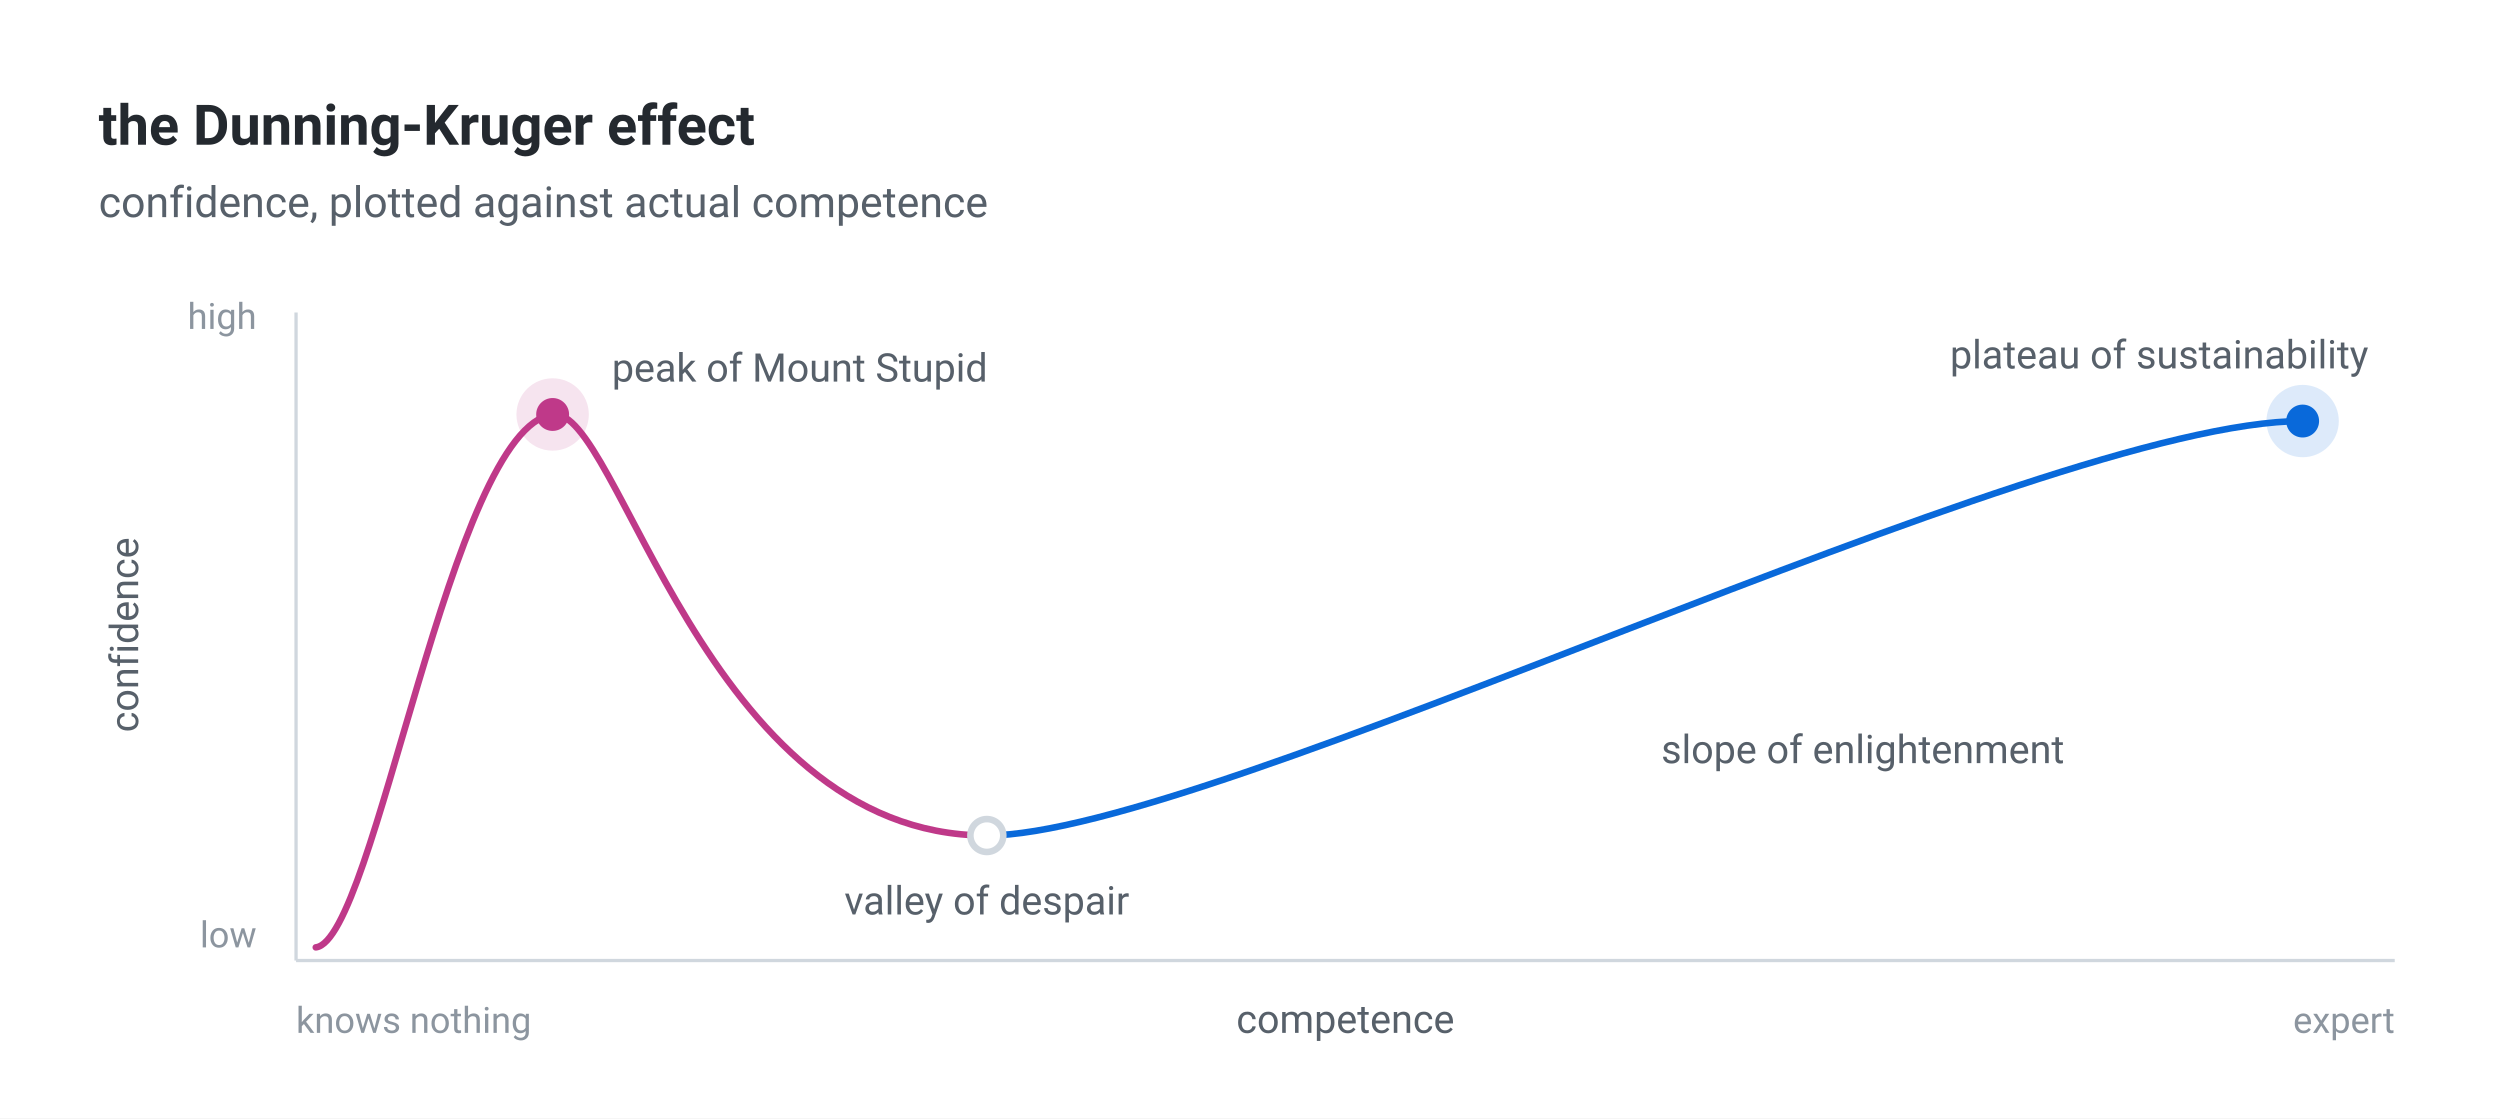
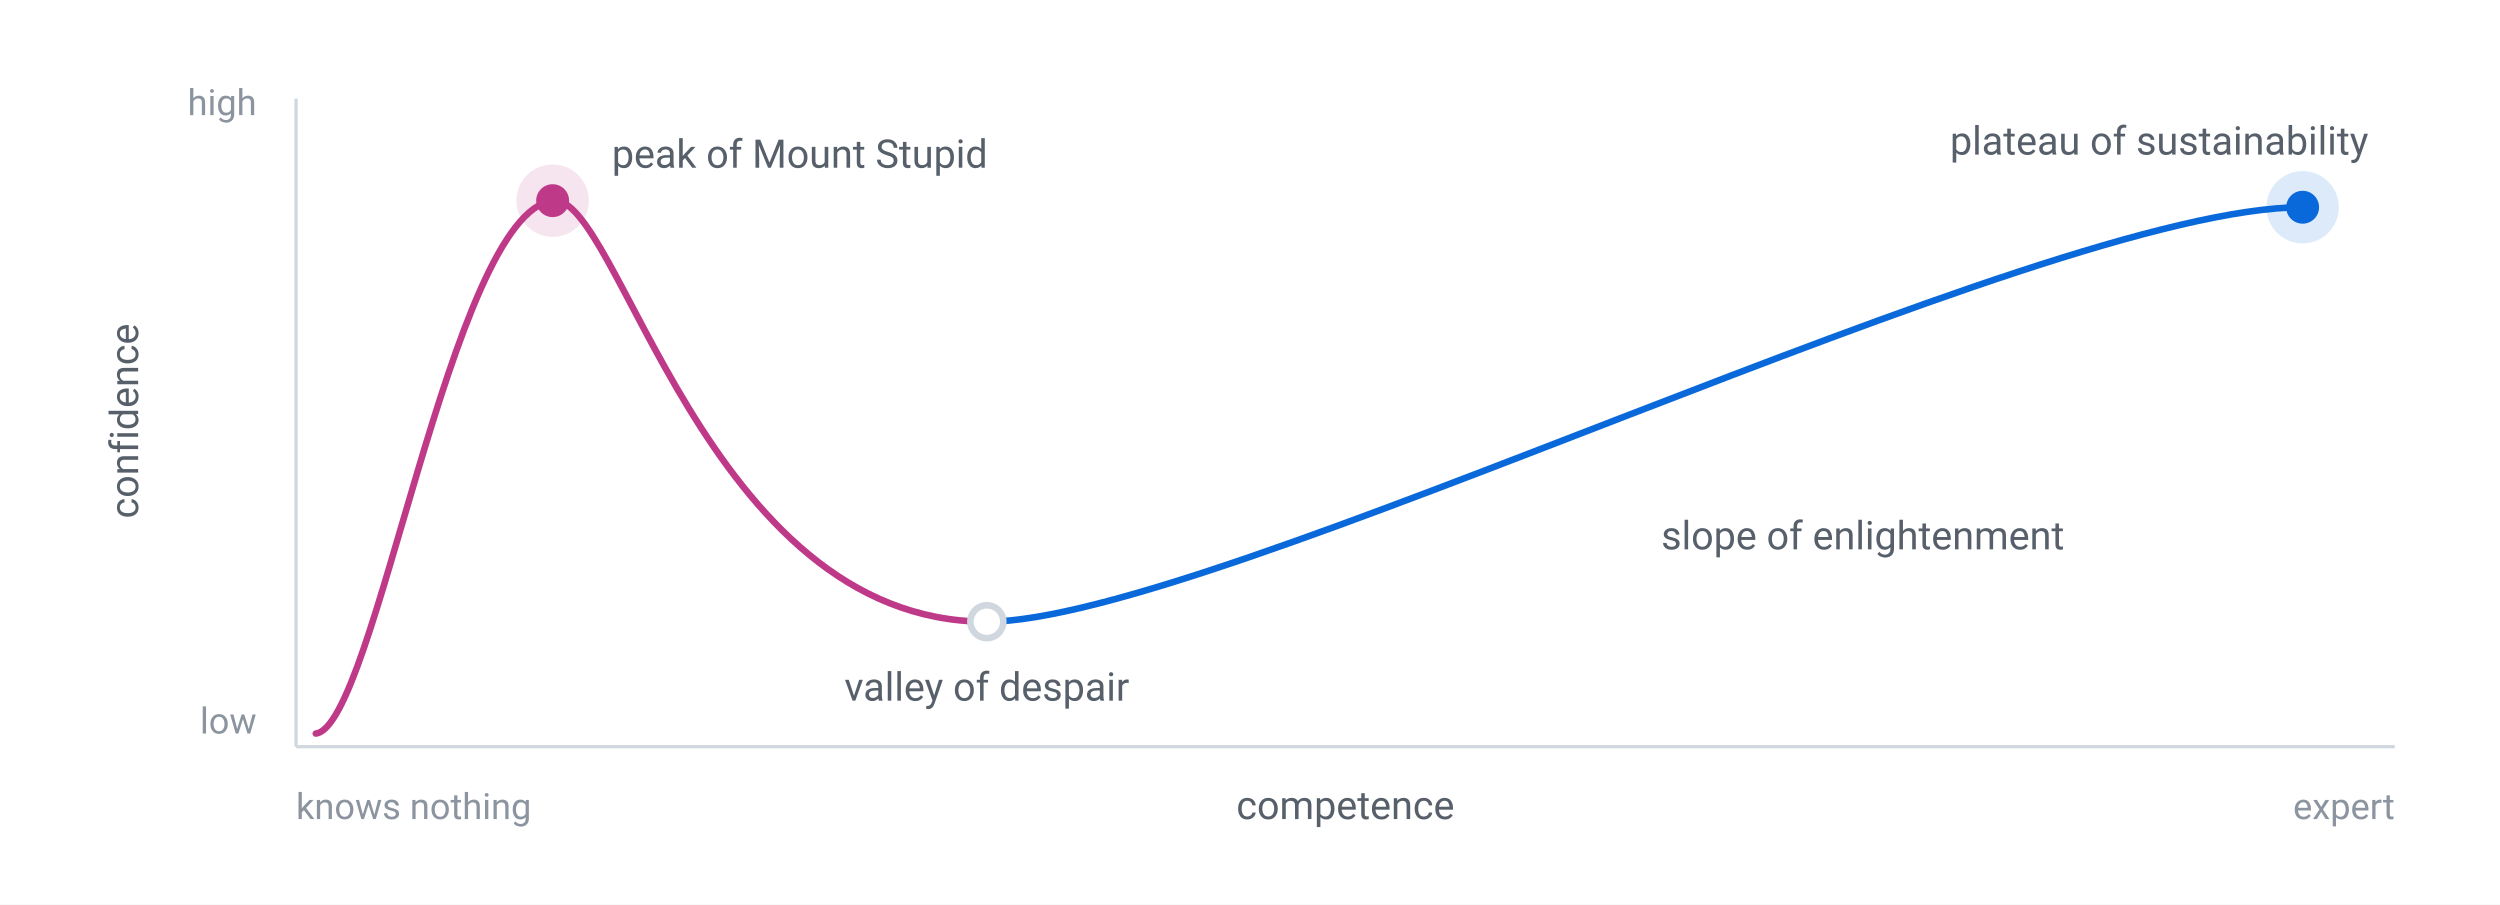
- <svg xmlns="http://www.w3.org/2000/svg" viewBox="0 0 760 340" width="760" height="340" role="img" aria-label="Confidence plotted against competence: it spikes to a peak while competence is still near zero, collapses into a valley, then climbs slowly to a plateau below that first peak">
+ <svg xmlns="http://www.w3.org/2000/svg" viewBox="0 0 760 275" width="760" height="275" role="img" aria-label="Confidence plotted against competence: it spikes to a peak while competence is still near zero, collapses into a valley, then climbs slowly to a plateau below that first peak">
  <style>
    .dk text { font-family: -apple-system, BlinkMacSystemFont, "Segoe UI", Roboto, Helvetica, Arial, sans-serif; }
-     .dk-title { font-size: 17px; font-weight: 600; fill: #24292f; }
-     .dk-sub { font-size: 13px; fill: #57606a; }
    .dk-note { font-size: 12px; fill: #57606a; }
    .dk-axis-name { font-size: 12px; fill: #57606a; }
    .dk-axis-end { font-size: 11px; fill: #8c959f; }
    .dk-axis { stroke: #d0d7de; stroke-width: 1; }
    .dk-curve { fill: none; stroke-width: 2; stroke-linecap: round; }
    .dk-early { stroke: #bf3989; }
    .dk-late { stroke: #0969da; }
    .dk-halo-early { fill: #bf3989; opacity: 0.14; }
    .dk-halo-late { fill: #0969da; opacity: 0.14; }
    .dk-n-early { fill: #bf3989; }
    .dk-n-late { fill: #0969da; }
    .dk-n-out { fill: #ffffff; stroke: #d0d7de; stroke-width: 2; }
  </style>
-   <rect x="0" y="0" width="760" height="340" fill="#ffffff" />
+   <rect x="0" y="0" width="760" height="275" fill="#ffffff" />
  <g class="dk">
-     <text class="dk-title" x="30" y="44">the Dunning-Kruger effect</text>
-     <text class="dk-sub" x="30" y="66">confidence, plotted against actual competence</text>
-     <line class="dk-axis" x1="90" y1="95" x2="90" y2="292" />
-     <line class="dk-axis" x1="90" y1="292" x2="728" y2="292" />
-     <text class="dk-axis-end" x="78" y="100" text-anchor="end">high</text>
-     <text class="dk-axis-end" x="78" y="288" text-anchor="end">low</text>
-     <text class="dk-axis-name" x="42" y="193" text-anchor="middle" transform="rotate(-90 42 193)">confidence</text>
-     <text class="dk-axis-end" x="90" y="314">knows nothing</text>
-     <text class="dk-axis-name" x="409" y="314" text-anchor="middle">competence</text>
-     <text class="dk-axis-end" x="728" y="314" text-anchor="end">expert</text>
-     <path class="dk-curve dk-early" d="M96,288 C114,286 137,130 168,126 C188,123 214,254 300,254" />
-     <path class="dk-curve dk-late" d="M300,254 C368,254 620,128 700,128" />
-     <circle class="dk-halo-early" cx="168" cy="126" r="11" />
-     <circle class="dk-n-early" cx="168" cy="126" r="5" />
-     <circle class="dk-n-out" cx="300" cy="254" r="5" />
-     <circle class="dk-halo-late" cx="700" cy="128" r="11" />
-     <circle class="dk-n-late" cx="700" cy="128" r="5" />
-     <text class="dk-note" x="186" y="116">peak of Mount Stupid</text>
-     <text class="dk-note" x="300" y="278" text-anchor="middle">valley of despair</text>
-     <text class="dk-note" x="505" y="232">slope of enlightenment</text>
-     <text class="dk-note" x="720" y="112" text-anchor="end">plateau of sustainability</text>
+     <line class="dk-axis" x1="90" y1="30" x2="90" y2="227" />
+     <line class="dk-axis" x1="90" y1="227" x2="728" y2="227" />
+     <text class="dk-axis-end" x="78" y="35" text-anchor="end">high</text>
+     <text class="dk-axis-end" x="78" y="223" text-anchor="end">low</text>
+     <text class="dk-axis-name" x="42" y="128" text-anchor="middle" transform="rotate(-90 42 128)">confidence</text>
+     <text class="dk-axis-end" x="90" y="249">knows nothing</text>
+     <text class="dk-axis-name" x="409" y="249" text-anchor="middle">competence</text>
+     <text class="dk-axis-end" x="728" y="249" text-anchor="end">expert</text>
+     <path class="dk-curve dk-early" d="M96,223 C114,221 137,65 168,61 C188,58 214,189 300,189" />
+     <path class="dk-curve dk-late" d="M300,189 C368,189 620,63 700,63" />
+     <circle class="dk-halo-early" cx="168" cy="61" r="11" />
+     <circle class="dk-n-early" cx="168" cy="61" r="5" />
+     <circle class="dk-n-out" cx="300" cy="189" r="5" />
+     <circle class="dk-halo-late" cx="700" cy="63" r="11" />
+     <circle class="dk-n-late" cx="700" cy="63" r="5" />
+     <text class="dk-note" x="186" y="51">peak of Mount Stupid</text>
+     <text class="dk-note" x="300" y="213" text-anchor="middle">valley of despair</text>
+     <text class="dk-note" x="505" y="167">slope of enlightenment</text>
+     <text class="dk-note" x="720" y="47" text-anchor="end">plateau of sustainability</text>
  </g>
</svg>
